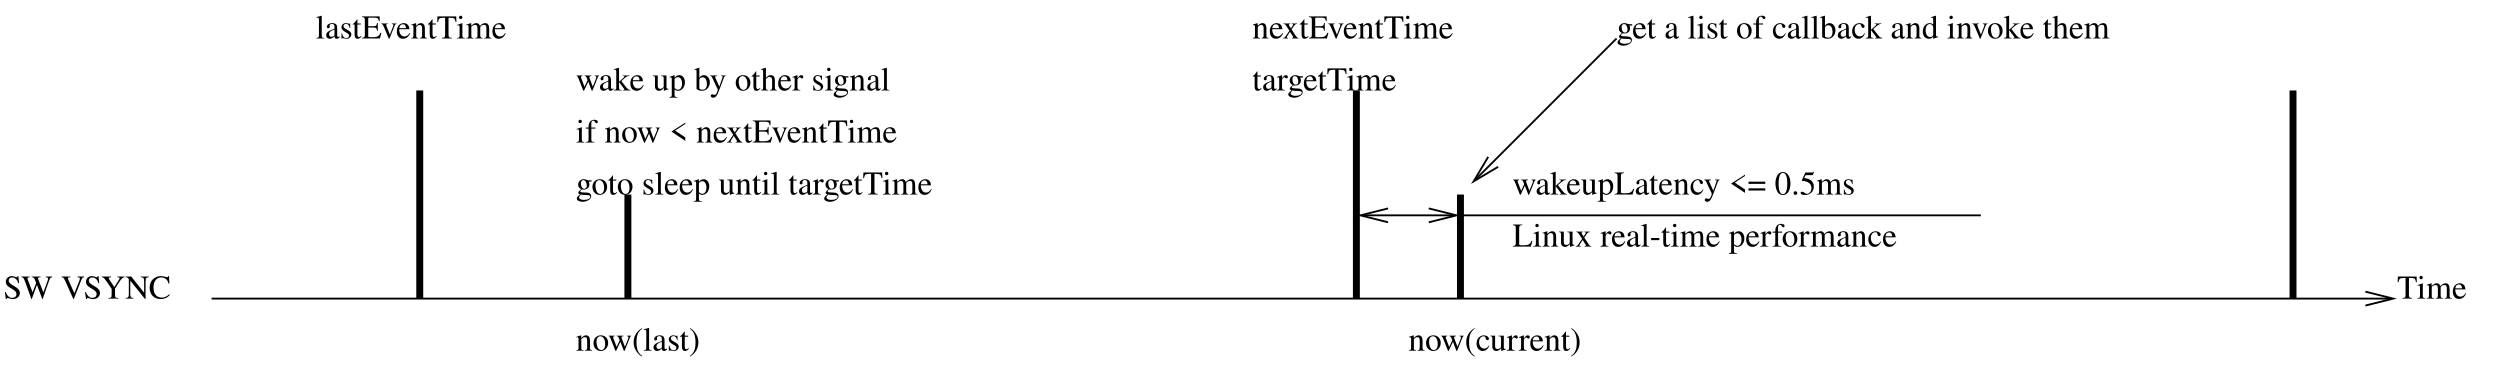
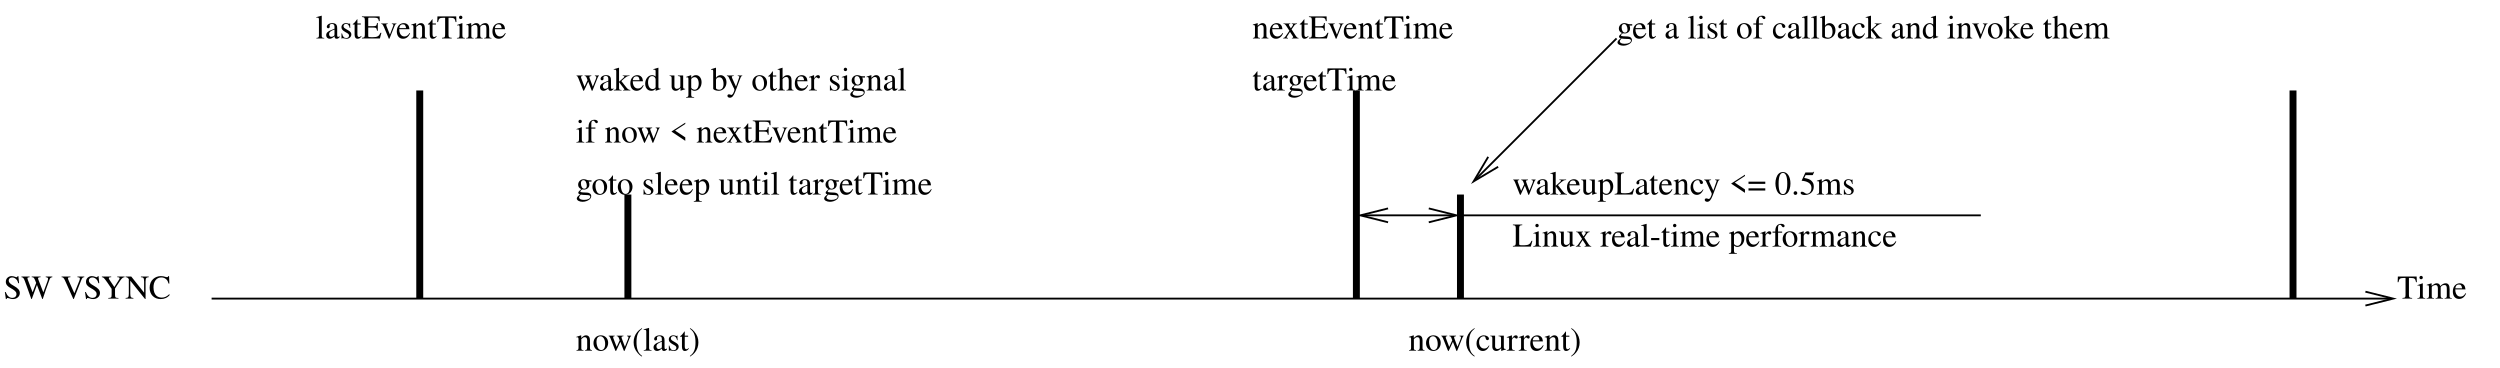
<svg xmlns="http://www.w3.org/2000/svg" width="681pt" height="100pt" viewBox="435 2991 10810 1573">
  <g fill="none">
    <defs>
      <clipPath id="cp0">
        <path clip-rule="evenodd" d="M 435,2991 H 11245 V 4564 H 435 z   M 10663,4245 10783,4275 10663,4305 10807,4282 10807,4268z" />
      </clipPath>
    </defs>
    <polyline points=" 1350,4275 10800,4275" clip-path="url(#cp0)" stroke="#000000" stroke-width="8px" />
    <polyline points=" 10663,4245 10783,4275 10663,4305" stroke="#000000" stroke-width="8px" stroke-miterlimit="8" />
    <polyline points=" 2250,4275 2250,3375" stroke="#000000" stroke-width="30px" />
    <polyline points=" 6300,4275 6300,3375" stroke="#000000" stroke-width="30px" />
    <polyline points=" 10350,4275 10350,3375" stroke="#000000" stroke-width="30px" />
    <polyline points=" 3150,3825 3150,4275" stroke="#000000" stroke-width="30px" />
    <polyline points=" 6750,3825 6750,4275" stroke="#000000" stroke-width="30px" />
    <defs>
      <clipPath id="cp1">
        <path clip-rule="evenodd" d="M 435,2991 H 11245 V 4564 H 435 z   M 6613,3885 6733,3915 6613,3945 6757,3922 6757,3908z   M 6437,3945 6317,3915 6437,3885 6293,3908 6293,3922z" />
      </clipPath>
    </defs>
    <polyline points=" 6300,3915 6750,3915" clip-path="url(#cp1)" stroke="#000000" stroke-width="8px" />
    <polyline points=" 6613,3885 6733,3915 6613,3945" stroke="#000000" stroke-width="8px" stroke-miterlimit="8" />
    <polyline points=" 6437,3945 6317,3915 6437,3885" stroke="#000000" stroke-width="8px" stroke-miterlimit="8" />
    <defs>
      <clipPath id="cp2">
        <path clip-rule="evenodd" d="M 435,2991 H 11245 V 4564 H 435 z   M 6913,3705 6807,3768 6870,3662 6785,3780 6795,3790z   M 6437,3945 6317,3915 6437,3885 6293,3908 6293,3922z" />
      </clipPath>
    </defs>
    <polyline points=" 7425,3150 6795,3780" clip-path="url(#cp2)" stroke="#000000" stroke-width="8px" />
    <polyline points=" 6913,3705 6807,3768 6870,3662" stroke="#000000" stroke-width="8px" stroke-miterlimit="8" />
    <polyline points=" 6750,3915 9000,3915" stroke="#000000" stroke-width="8px" />
    <text xml:space="preserve" x="450" y="4275" fill="#000000" font-family="Times" font-style="normal" font-weight="normal" font-size="144" text-anchor="start">SW VSYNC</text>
    <text xml:space="preserve" x="10800" y="4275" fill="#000000" font-family="Times" font-style="normal" font-weight="normal" font-size="144" text-anchor="start">Time</text>
    <text xml:space="preserve" x="2925" y="4500" fill="#000000" font-family="Times" font-style="normal" font-weight="normal" font-size="144" text-anchor="start">now(last)</text>
-     <text xml:space="preserve" x="2925" y="3375" fill="#000000" font-family="Times" font-style="normal" font-weight="normal" font-size="144" text-anchor="start">wake up by other signal</text>
    <text xml:space="preserve" x="2925" y="3600" fill="#000000" font-family="Times" font-style="normal" font-weight="normal" font-size="144" text-anchor="start">if now &lt; nextEventTime</text>
    <text xml:space="preserve" x="2925" y="3825" fill="#000000" font-family="Times" font-style="normal" font-weight="normal" font-size="144" text-anchor="start">goto sleep until targetTime</text>
    <text xml:space="preserve" x="6525" y="4500" fill="#000000" font-family="Times" font-style="normal" font-weight="normal" font-size="144" text-anchor="start">now(current)</text>
    <text xml:space="preserve" x="7425" y="3150" fill="#000000" font-family="Times" font-style="normal" font-weight="normal" font-size="144" text-anchor="start">get a list of callback and invoke them</text>
    <text xml:space="preserve" x="1800" y="3150" fill="#000000" font-family="Times" font-style="normal" font-weight="normal" font-size="144" text-anchor="start">lastEventTime</text>
    <text xml:space="preserve" x="5850" y="3150" fill="#000000" font-family="Times" font-style="normal" font-weight="normal" font-size="144" text-anchor="start">nextEventTime</text>
    <text xml:space="preserve" x="5850" y="3375" fill="#000000" font-family="Times" font-style="normal" font-weight="normal" font-size="144" text-anchor="start">targetTime</text>
    <text xml:space="preserve" x="6975" y="3825" fill="#000000" font-family="Times" font-style="normal" font-weight="normal" font-size="144" text-anchor="start">wakeupLatency &lt;= 0.5ms</text>
    <text xml:space="preserve" x="6975" y="4050" fill="#000000" font-family="Times" font-style="normal" font-weight="normal" font-size="144" text-anchor="start">Linux real-time performance</text>
+     <text xml:space="preserve" x="2925" y="3375" fill="#000000" font-family="Times" font-style="normal" font-weight="normal" font-size="144" text-anchor="start">waked up by other signal</text>
  </g>
</svg>
